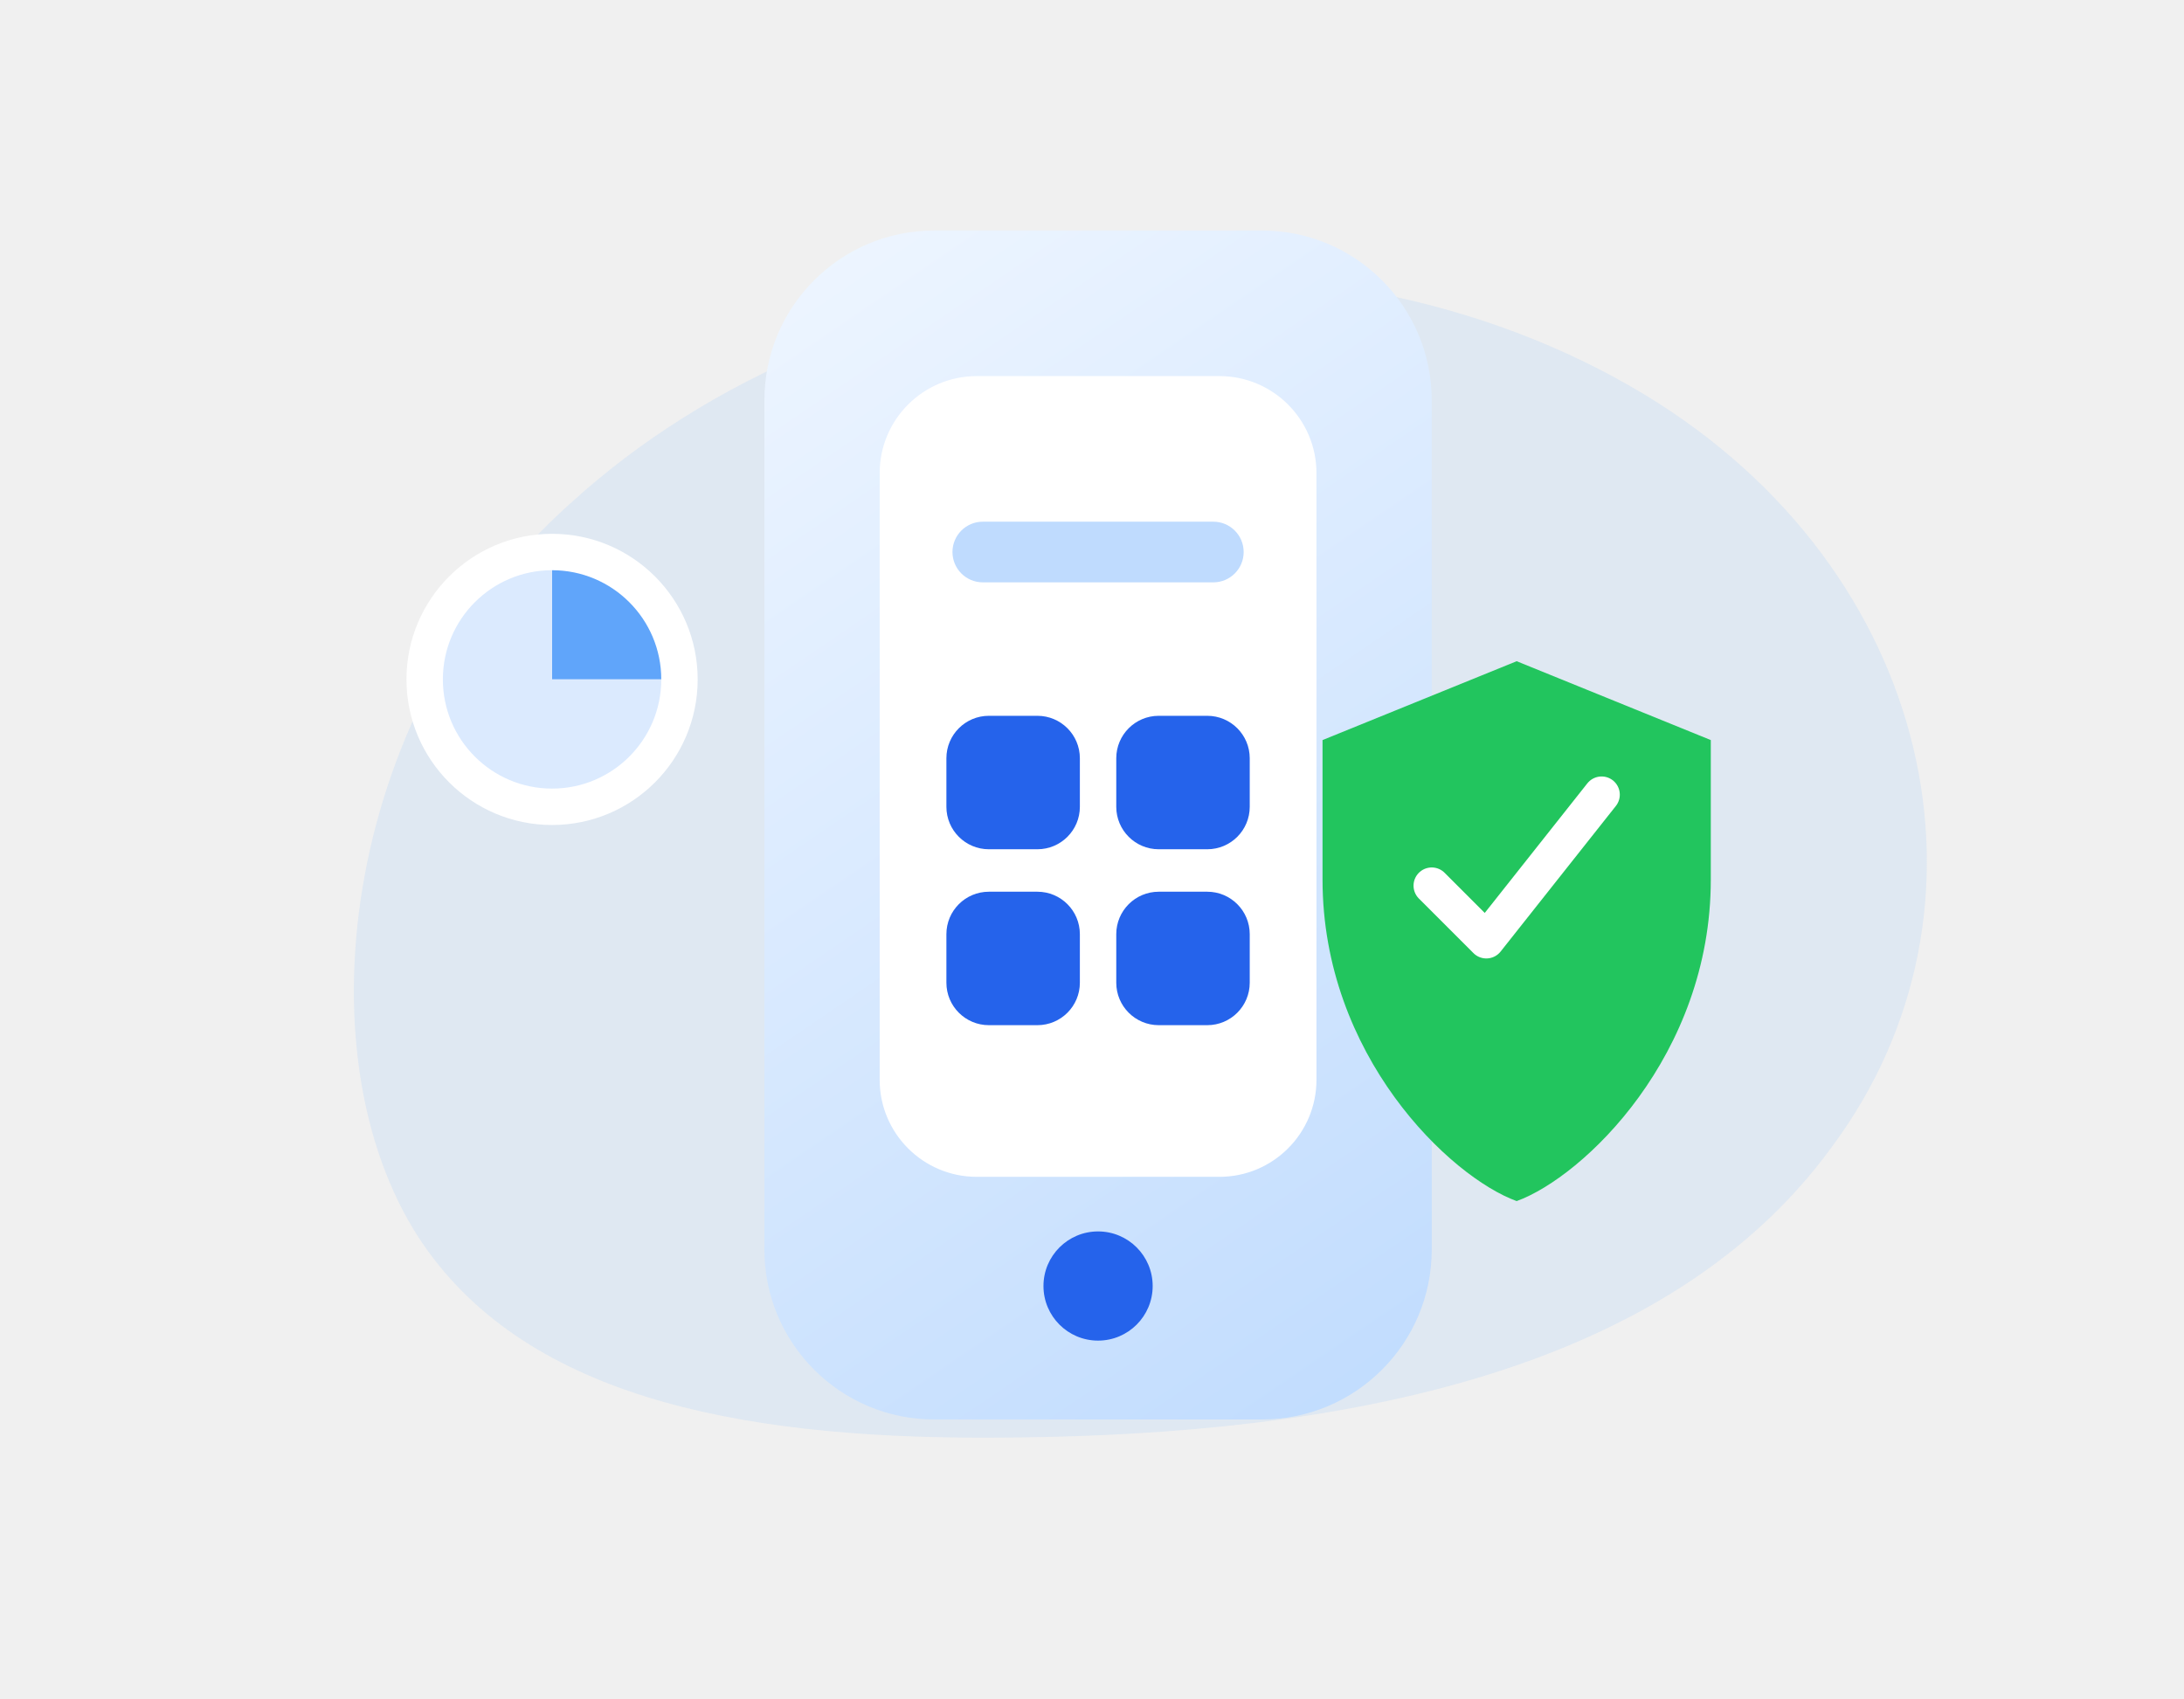
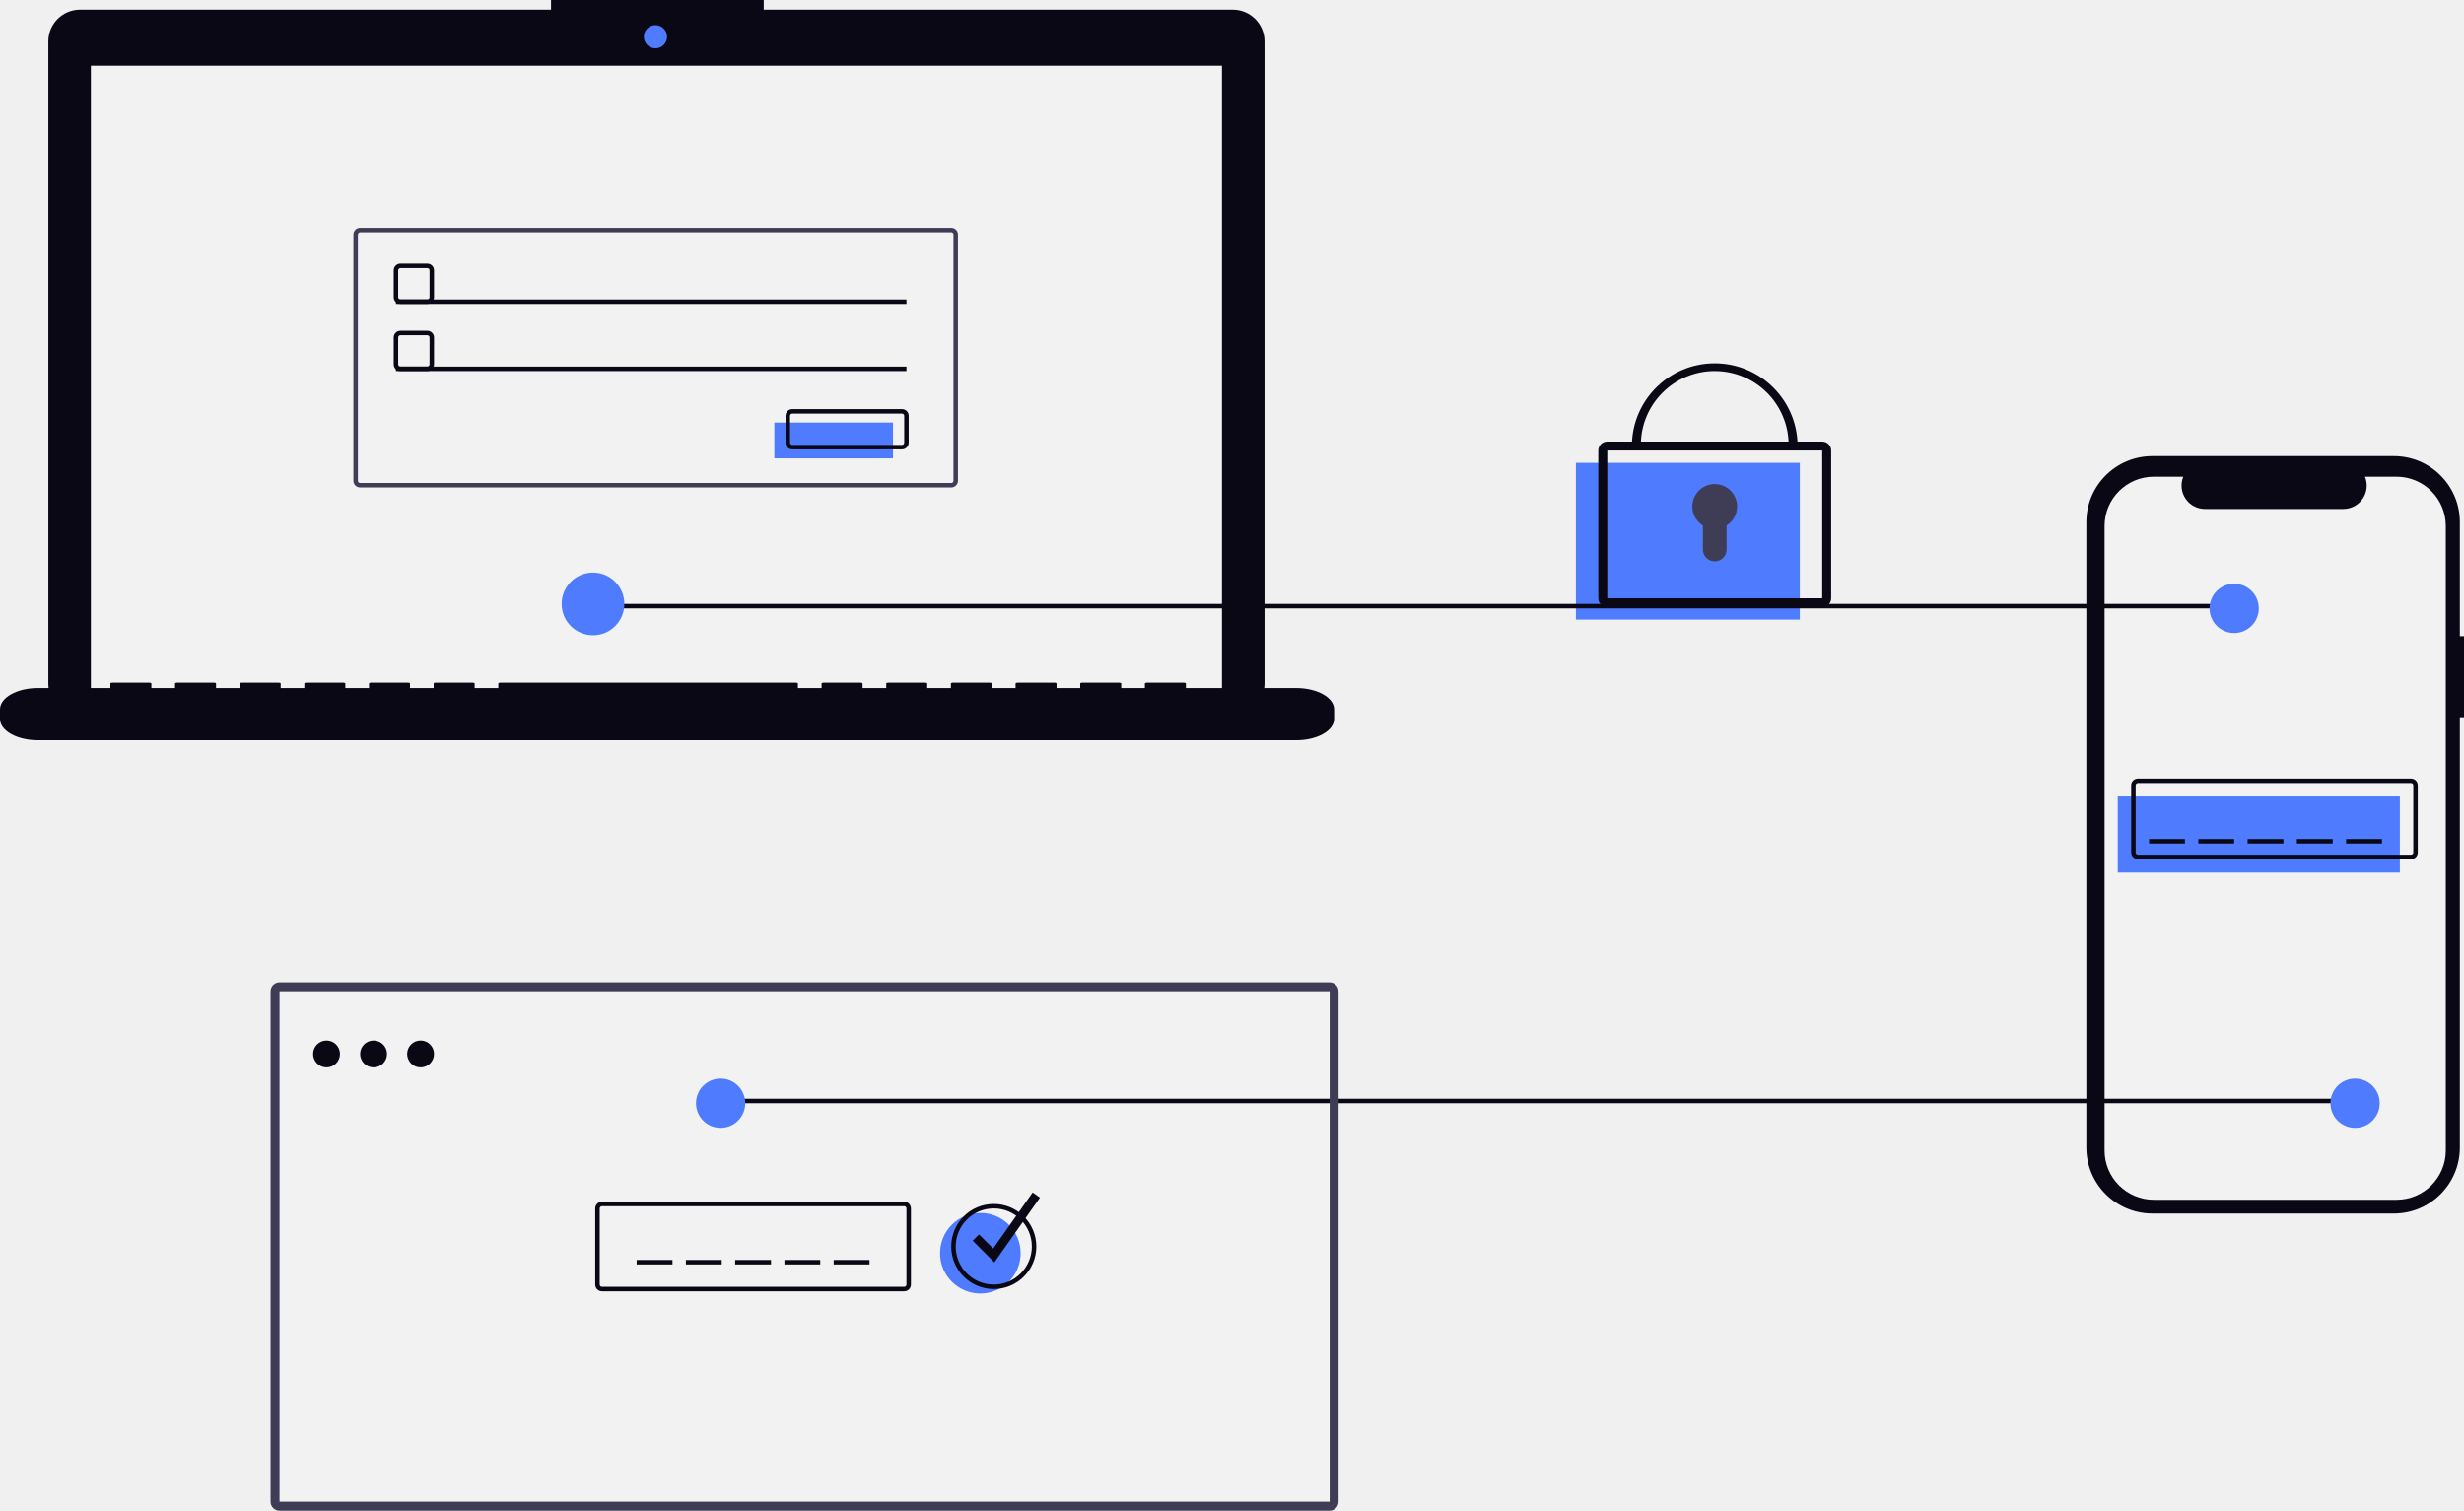
- <svg xmlns="http://www.w3.org/2000/svg" viewBox="0 0 360 280" role="img" aria-label="Multi-factor verification">
-   <defs>
-     <linearGradient id="a" x1="118" x2="246" y1="42" y2="230" gradientUnits="userSpaceOnUse">
-       <stop stop-color="#eff6ff" />
-       <stop offset="1" stop-color="#bfdbfe" />
-     </linearGradient>
-   </defs>
-   <path fill="#93c5fd" fill-opacity=".18" d="M69 204c-20-31-12-88 25-121 46-42 124-50 177-18 48 29 60 85 31 124-29 40-88 48-140 48-41 0-76-7-93-33Z" />
-   <rect x="126" y="38" width="110" height="196" rx="28" fill="url(#a)" />
-   <rect x="145" y="62" width="72" height="132" rx="16" fill="#fff" />
-   <circle cx="181" cy="212" r="9" fill="#2563eb" />
-   <rect x="157" y="86" width="48" height="10" rx="5" fill="#bfdbfe" />
-   <g fill="#2563eb">
-     <rect x="156" y="118" width="22" height="22" rx="7" />
-     <rect x="184" y="118" width="22" height="22" rx="7" />
-     <rect x="156" y="147" width="22" height="22" rx="7" />
-     <rect x="184" y="147" width="22" height="22" rx="7" />
+ <svg xmlns="http://www.w3.org/2000/svg" width="800" height="490.473" viewBox="0 0 800 490.473">
+   <g id="Group_2117" data-name="Group 2117" transform="translate(-381 -194.147)">
+     <path id="Path_22785" data-name="Path 22785" d="M1104.195,366.288h-1.351V329.275a21.422,21.422,0,0,0-21.422-21.422h-78.416a21.422,21.422,0,0,0-21.422,21.422V532.329a21.422,21.422,0,0,0,21.422,21.422h78.416a21.422,21.422,0,0,0,21.422-21.422v-139.7h1.351Z" transform="translate(76.805 34.376)" fill="#090814" />
+     <path id="Path_22786" data-name="Path 22786" d="M1100.507,333.046V535.8a16,16,0,0,1-16,16h-78.794a15.994,15.994,0,0,1-15.993-16V333.046a15.993,15.993,0,0,1,15.992-15.993h9.56a7.6,7.6,0,0,0,7.037,10.468h44.925a7.59,7.59,0,0,0,7.037-10.468h10.235a16,16,0,0,1,16,15.994Z" transform="translate(74.583 31.864)" fill="#f2f2f2" />
+     <rect id="Rectangle_3655" data-name="Rectangle 3655" width="91.595" height="24.716" transform="translate(1068.579 452.725)" fill="#4f7cff" />
+     <path id="Path_22787" data-name="Path 22787" d="M1092.469,478.023h-88.687a2.183,2.183,0,0,1-2.181-2.181V454.034a2.183,2.183,0,0,1,2.181-2.181h88.687a2.183,2.183,0,0,1,2.181,2.181v21.808A2.183,2.183,0,0,1,1092.469,478.023Zm-88.687-24.716a.728.728,0,0,0-.727.727v21.808a.727.727,0,0,0,.727.727h88.687a.727.727,0,0,0,.727-.727V454.034a.728.728,0,0,0-.727-.727Z" transform="translate(71.339 -4.944)" fill="#090814" />
+     <rect id="Rectangle_3656" data-name="Rectangle 3656" width="11.631" height="1.454" transform="translate(1078.756 466.537)" fill="#090814" />
+     <rect id="Rectangle_3657" data-name="Rectangle 3657" width="11.631" height="1.454" transform="translate(1094.749 466.537)" fill="#090814" />
+     <rect id="Rectangle_3658" data-name="Rectangle 3658" width="11.631" height="1.454" transform="translate(1110.742 466.537)" fill="#090814" />
+     <rect id="Rectangle_3659" data-name="Rectangle 3659" width="11.631" height="1.454" transform="translate(1126.735 466.537)" fill="#090814" />
+     <rect id="Rectangle_3660" data-name="Rectangle 3660" width="11.631" height="1.454" transform="translate(1142.727 466.537)" fill="#090814" />
+     <rect id="Rectangle_3661" data-name="Rectangle 3661" width="343.844" height="168.651" transform="translate(468.852 514.515)" fill="#f2f2f2" />
+     <rect id="Rectangle_3662" data-name="Rectangle 3662" width="532.848" height="1.454" transform="translate(612.787 550.862)" fill="#090814" />
+     <path id="Path_22790" data-name="Path 22790" d="M455.894,107.285H303.607v-3.139H234.554v3.139H81.64a10.3,10.3,0,0,0-10.3,10.3V326.114a10.3,10.3,0,0,0,10.3,10.3H455.894a10.3,10.3,0,0,0,10.3-10.3V117.586A10.3,10.3,0,0,0,455.894,107.285Z" transform="translate(325.355 90)" fill="#090814" />
+     <rect id="Rectangle_3663" data-name="Rectangle 3663" width="367.229" height="207.164" transform="translate(410.508 215.487)" fill="#f2f2f2" />
+     <circle id="Ellipse_3596" data-name="Ellipse 3596" cx="3.767" cy="3.767" r="3.767" transform="translate(590.041 202.307)" fill="#4f7cff" />
+     <path id="Path_22791" data-name="Path 22791" d="M236.505,234.938h-8.723a2.183,2.183,0,0,1-2.181-2.181v-8.723a2.183,2.183,0,0,1,2.181-2.181h8.723a2.183,2.183,0,0,1,2.181,2.181v8.723a2.183,2.183,0,0,1-2.181,2.181Zm-8.723-11.631a.728.728,0,0,0-.727.727v8.723a.728.728,0,0,0,.727.727h8.723a.728.728,0,0,0,.727-.727v-8.723a.728.728,0,0,0-.727-.727Z" transform="translate(283.232 57.859)" fill="#090814" />
+     <rect id="Rectangle_3664" data-name="Rectangle 3664" width="165.743" height="1.454" transform="translate(509.561 291.344)" fill="#090814" />
+     <rect id="Rectangle_3665" data-name="Rectangle 3665" width="38.528" height="11.631" transform="translate(632.414 331.326)" fill="#4f7cff" />
+     <path id="Path_22792" data-name="Path 22792" d="M438.4,299.938h-35.62a2.183,2.183,0,0,1-2.181-2.181v-8.723a2.183,2.183,0,0,1,2.181-2.181H438.4a2.183,2.183,0,0,1,2.181,2.181v8.723a2.183,2.183,0,0,1-2.181,2.181Zm-35.62-11.631a.728.728,0,0,0-.727.727v8.723a.728.728,0,0,0,.727.727H438.4a.728.728,0,0,0,.727-.727v-8.723a.728.728,0,0,0-.727-.727Z" transform="translate(235.447 40.11)" fill="#090814" />
+     <rect id="Rectangle_3666" data-name="Rectangle 3666" width="72.694" height="50.886" transform="translate(892.659 344.411)" fill="#4f7cff" />
+     <path id="Path_22793" data-name="Path 22793" d="M836.3,355.147H766.509a2.911,2.911,0,0,1-2.908-2.908V304.261a2.911,2.911,0,0,1,2.908-2.908H836.3a2.911,2.911,0,0,1,2.908,2.908v47.978a2.911,2.911,0,0,1-2.908,2.908Zm-69.786-50.886v47.978H836.3l0-47.978Z" transform="translate(136.327 36.151)" fill="#090814" />
+     <path id="Path_22794" data-name="Path 22794" d="M832.395,292.75h-2.908a23.989,23.989,0,1,0-47.978,0H778.6a26.9,26.9,0,0,1,53.794,0Z" transform="translate(132.231 45.845)" fill="#090814" />
+     <path id="Path_22795" data-name="Path 22795" d="M820.139,327.619a7.27,7.27,0,1,0-11.118,6.159v7.8a3.849,3.849,0,0,0,3.849,3.849h0a3.849,3.849,0,0,0,3.849-3.849v-7.8A7.257,7.257,0,0,0,820.139,327.619Z" transform="translate(124.859 30.966)" fill="#3f3d56" />
+     <rect id="Rectangle_3667" data-name="Rectangle 3667" width="11.631" height="1.454" transform="translate(587.707 603.202)" fill="#090814" />
+     <rect id="Rectangle_3668" data-name="Rectangle 3668" width="11.631" height="1.454" transform="translate(603.7 603.202)" fill="#090814" />
+     <rect id="Rectangle_3669" data-name="Rectangle 3669" width="11.631" height="1.454" transform="translate(619.693 603.202)" fill="#090814" />
+     <rect id="Rectangle_3670" data-name="Rectangle 3670" width="11.631" height="1.454" transform="translate(635.685 603.202)" fill="#090814" />
+     <rect id="Rectangle_3671" data-name="Rectangle 3671" width="11.631" height="1.454" transform="translate(651.678 603.202)" fill="#090814" />
+     <path id="Path_22796" data-name="Path 22796" d="M514.444,714.412H173.509A2.911,2.911,0,0,1,170.6,711.5V545.761a2.911,2.911,0,0,1,2.908-2.908H514.444a2.911,2.911,0,0,1,2.908,2.908V711.5A2.911,2.911,0,0,1,514.444,714.412ZM173.509,545.761V711.5H514.446l0-165.743Z" transform="translate(298.251 -29.792)" fill="#3f3d56" />
+     <circle id="Ellipse_3597" data-name="Ellipse 3597" cx="4.362" cy="4.362" r="4.362" transform="translate(482.664 531.962)" fill="#090814" />
+     <circle id="Ellipse_3598" data-name="Ellipse 3598" cx="4.362" cy="4.362" r="4.362" transform="translate(497.93 531.962)" fill="#090814" />
+     <circle id="Ellipse_3599" data-name="Ellipse 3599" cx="4.362" cy="4.362" r="4.362" transform="translate(513.195 531.962)" fill="#090814" />
+     <path id="Path_22797" data-name="Path 22797" d="M415.919,669.931H317.782a2.183,2.183,0,0,1-2.181-2.181V643.034a2.183,2.183,0,0,1,2.181-2.181h98.137a2.183,2.183,0,0,1,2.181,2.181V667.75a2.183,2.183,0,0,1-2.181,2.181Zm-98.137-27.624a.728.728,0,0,0-.727.727V667.75a.728.728,0,0,0,.727.727h98.137a.728.728,0,0,0,.727-.727V643.034a.728.728,0,0,0-.727-.727Z" transform="translate(258.657 -56.552)" fill="#090814" />
+     <circle id="Ellipse_3600" data-name="Ellipse 3600" cx="13.085" cy="13.085" r="13.085" transform="translate(686.208 587.936)" fill="#4f7cff" />
+     <path id="Path_22798" data-name="Path 22798" d="M488.413,669.477a13.812,13.812,0,1,1,13.812-13.812A13.812,13.812,0,0,1,488.413,669.477Zm0-26.17a12.358,12.358,0,1,0,12.358,12.358A12.358,12.358,0,0,0,488.413,643.307Z" transform="translate(215.241 -56.825)" fill="#090814" />
+     <path id="Path_22799" data-name="Path 22799" d="M441.475,555.271l-7.037-7.038,2.056-2.056,4.594,4.593L453.9,532.555l2.378,1.674Z" transform="translate(262.373 48.728)" fill="#090814" />
+     <path id="Path_22801" data-name="Path 22801" d="M470.611,410.782h-35.84V409.33c0-.159-.229-.288-.512-.288H421.971c-.283,0-.512.129-.512.288v1.452h-7.68V409.33c0-.159-.229-.288-.512-.288H400.98c-.283,0-.512.129-.512.288v1.452h-7.68V409.33c0-.159-.229-.288-.512-.288H379.988c-.283,0-.512.129-.512.288v1.452H371.8V409.33c0-.159-.229-.288-.512-.288H359c-.283,0-.512.129-.512.288v1.452H350.8V409.33c0-.159-.229-.288-.512-.288H338c-.283,0-.512.129-.512.288v1.452h-7.68V409.33c0-.159-.229-.288-.512-.288H317.012c-.283,0-.512.129-.512.288v1.452h-7.68V409.33c0-.159-.229-.288-.512-.288H212.053c-.283,0-.512.129-.512.288v1.452h-7.68V409.33c0-.159-.229-.288-.512-.288H191.061c-.283,0-.512.129-.512.288v1.452h-7.68V409.33c0-.159-.229-.288-.512-.288H170.069c-.283,0-.512.129-.512.288v1.452h-7.68V409.33c0-.159-.229-.288-.512-.288H149.077c-.283,0-.512.129-.512.288v1.452h-7.68V409.33c0-.159-.229-.288-.512-.288H128.085c-.283,0-.512.129-.512.288v1.452h-7.68V409.33c0-.159-.229-.288-.512-.288H107.093c-.283,0-.512.129-.512.288v1.452H98.9V409.33c0-.159-.229-.288-.512-.288H86.1c-.283,0-.512.129-.512.288v1.452H62.038c-6.786,0-12.288,3.093-12.288,6.909v3.124c0,3.816,5.5,6.909,12.288,6.909H470.611c6.787,0,12.288-3.093,12.288-6.909v-3.124C482.9,413.875,477.4,410.782,470.611,410.782Z" transform="translate(331.25 6.746)" fill="#090814" />
+     <path id="Path_22802" data-name="Path 22802" d="M401.695,290.179H209.782A2.183,2.183,0,0,1,207.6,288V208.034a2.183,2.183,0,0,1,2.181-2.181H401.695a2.183,2.183,0,0,1,2.181,2.181V288a2.183,2.183,0,0,1-2.181,2.181ZM209.782,207.307a.728.728,0,0,0-.727.727V288a.728.728,0,0,0,.727.727H401.695a.728.728,0,0,0,.727-.727V208.034a.728.728,0,0,0-.727-.727Z" transform="translate(288.147 62.228)" fill="#3f3d56" />
+     <path id="Path_22803" data-name="Path 22803" d="M236.505,264.938h-8.723a2.183,2.183,0,0,1-2.181-2.181v-8.723a2.183,2.183,0,0,1,2.181-2.181h8.723a2.183,2.183,0,0,1,2.181,2.181v8.723a2.183,2.183,0,0,1-2.181,2.181Zm-8.723-11.631a.728.728,0,0,0-.727.727v8.723a.728.728,0,0,0,.727.727h8.723a.728.728,0,0,0,.727-.727v-8.723a.728.728,0,0,0-.727-.727Z" transform="translate(283.232 49.667)" fill="#090814" />
+     <rect id="Rectangle_3672" data-name="Rectangle 3672" width="165.743" height="1.454" transform="translate(509.561 313.152)" fill="#090814" />
+     <rect id="Rectangle_3673" data-name="Rectangle 3673" width="532.848" height="1.454" transform="translate(573.532 390.208)" fill="#090814" />
+     <circle id="Ellipse_3601" data-name="Ellipse 3601" cx="10.177" cy="10.177" r="10.177" transform="translate(563.354 380.031)" fill="#4f7cff" />
+     <circle id="Ellipse_3602" data-name="Ellipse 3602" cx="7.996" cy="7.996" r="7.996" transform="translate(1098.384 383.665)" fill="#4f7cff" />
+     <circle id="Ellipse_3603" data-name="Ellipse 3603" cx="7.996" cy="7.996" r="7.996" transform="translate(1137.639 544.32)" fill="#4f7cff" />
+     <circle id="Ellipse_3604" data-name="Ellipse 3604" cx="7.996" cy="7.996" r="7.996" transform="translate(606.971 544.32)" fill="#4f7cff" />
  </g>
-   <path fill="#22c55e" d="M250 109 282 122v23c0 29-21 49-32 53-11-4-32-24-32-53v-23l32-13Z" />
-   <path fill="none" stroke="#fff" stroke-linecap="round" stroke-linejoin="round" stroke-width="6" d="m236 146 9 9 19-24" />
-   <circle cx="91" cy="112" r="24" fill="#fff" />
-   <path fill="#60a5fa" d="M91 94a18 18 0 0 1 18 18h-18V94Z" />
-   <path fill="#dbeafe" d="M91 112h18a18 18 0 1 1-18-18v18Z" />
</svg>
